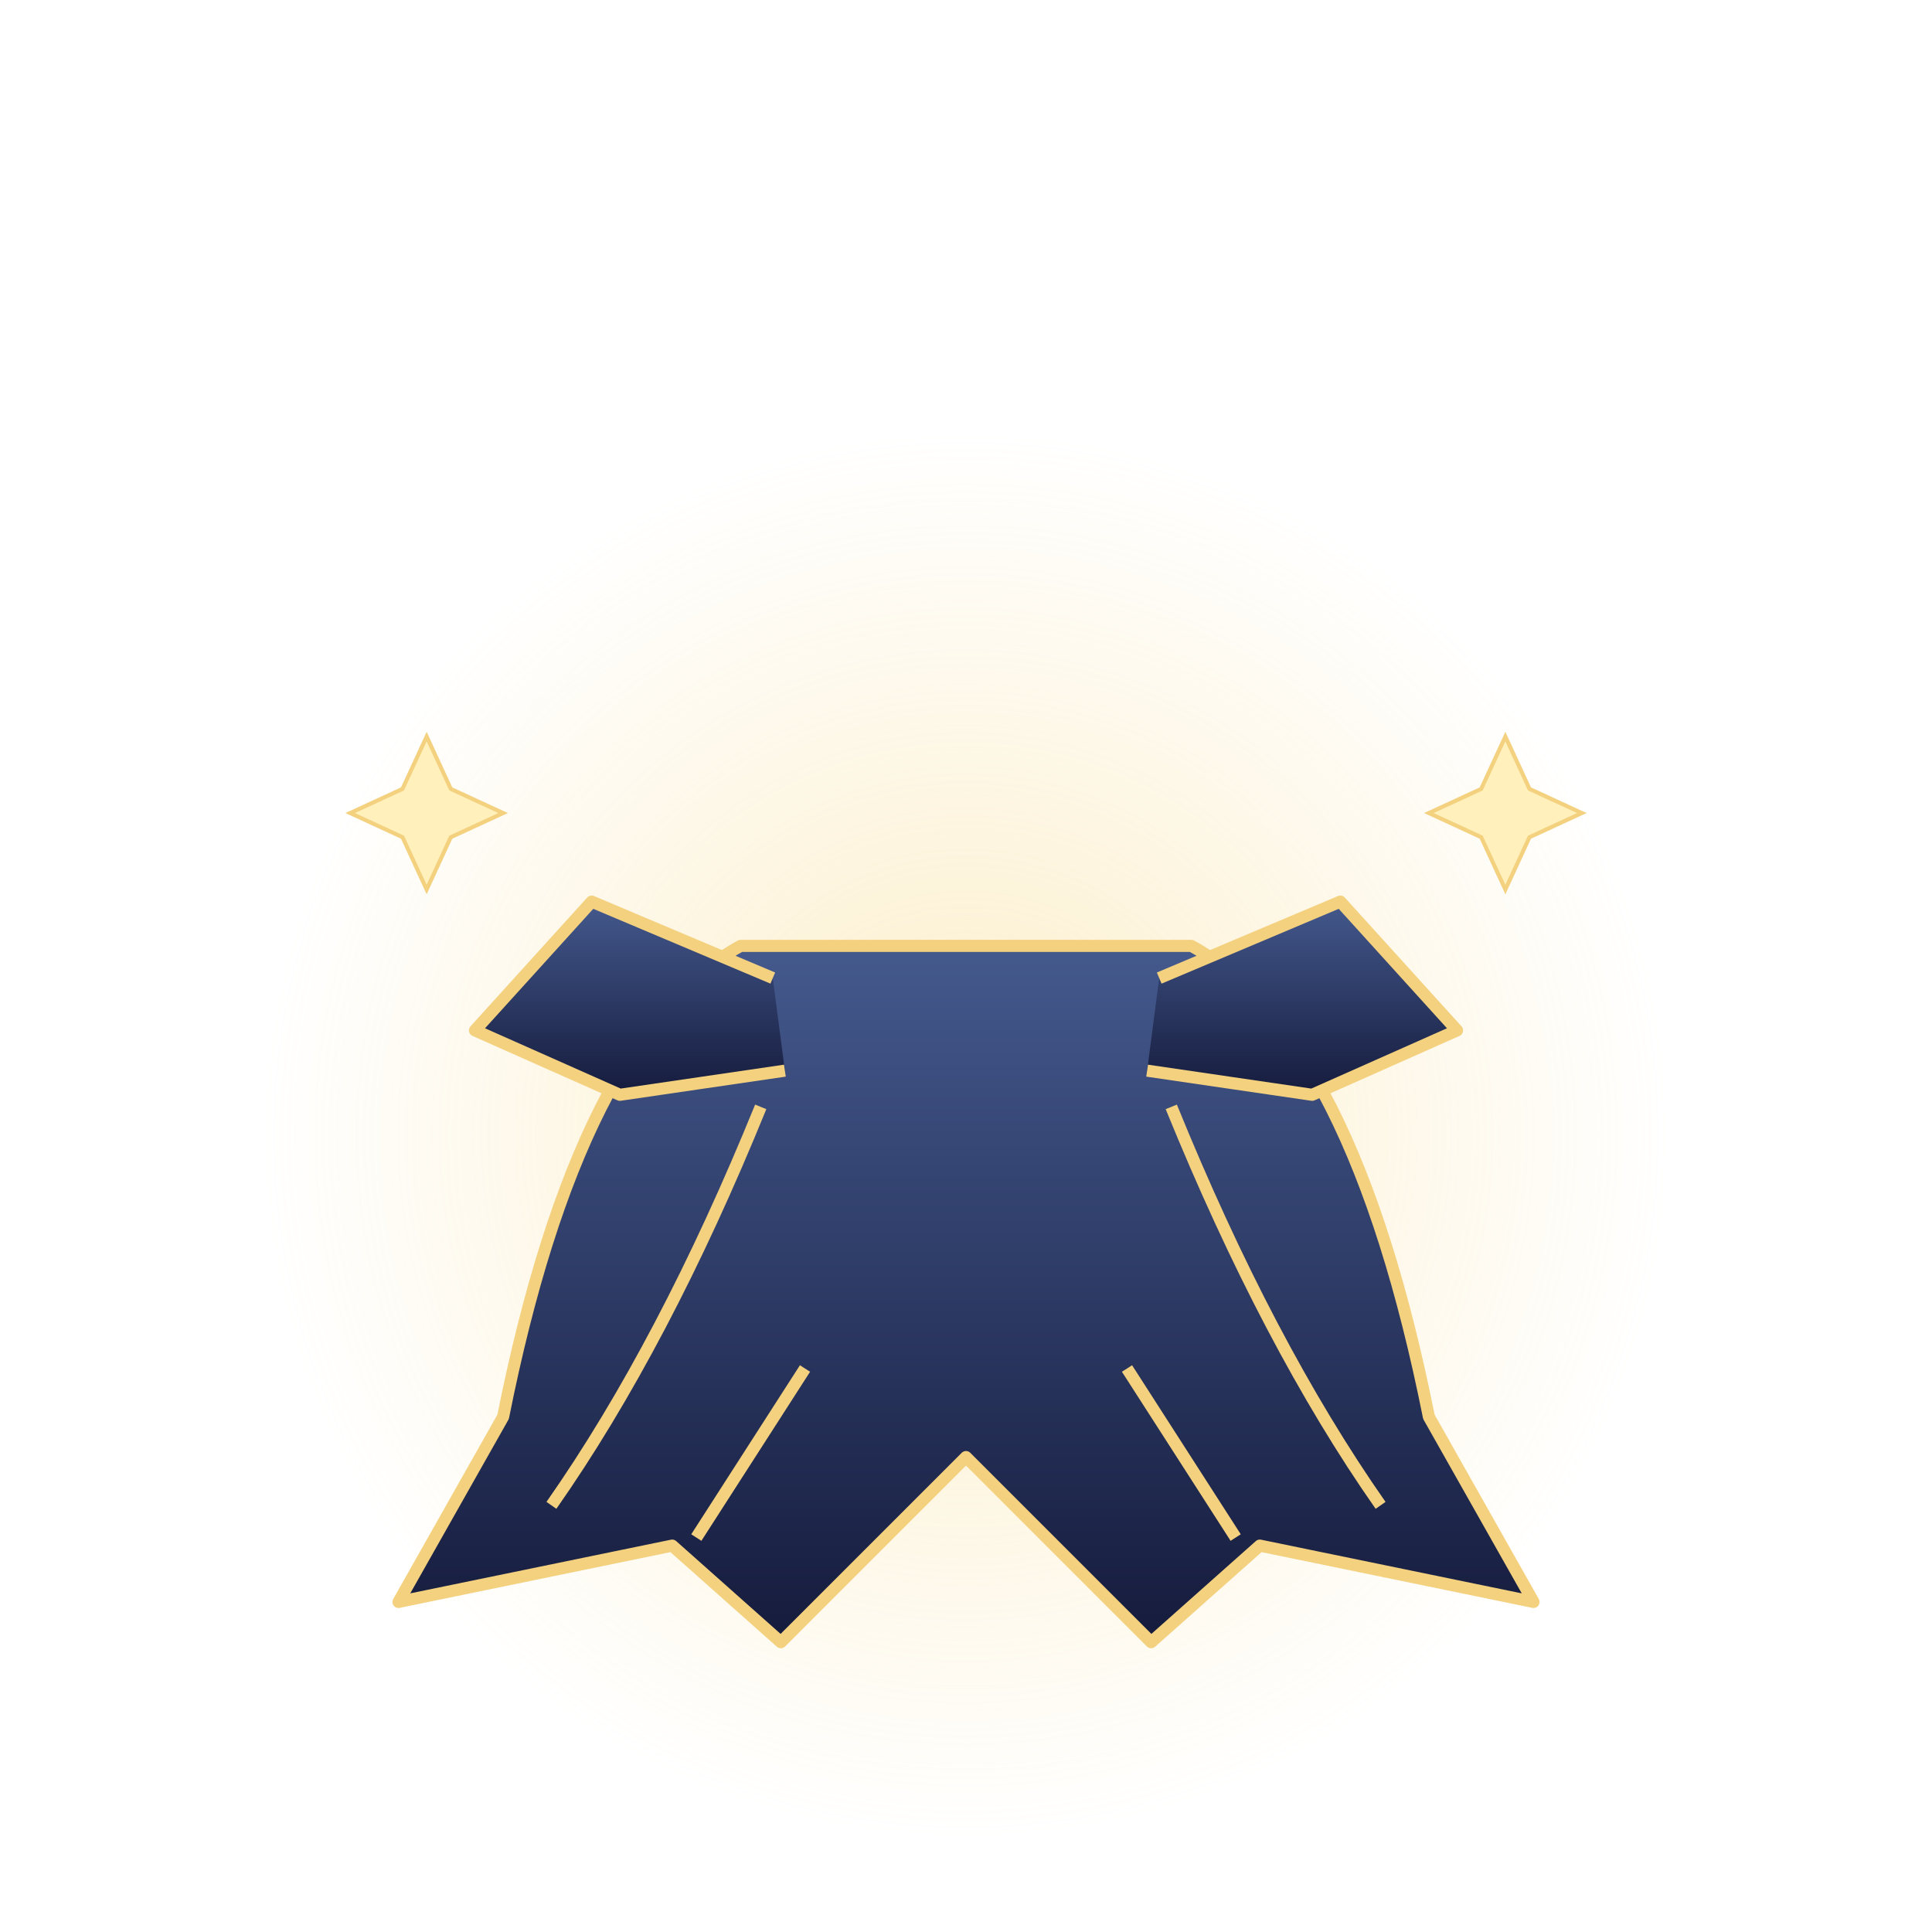
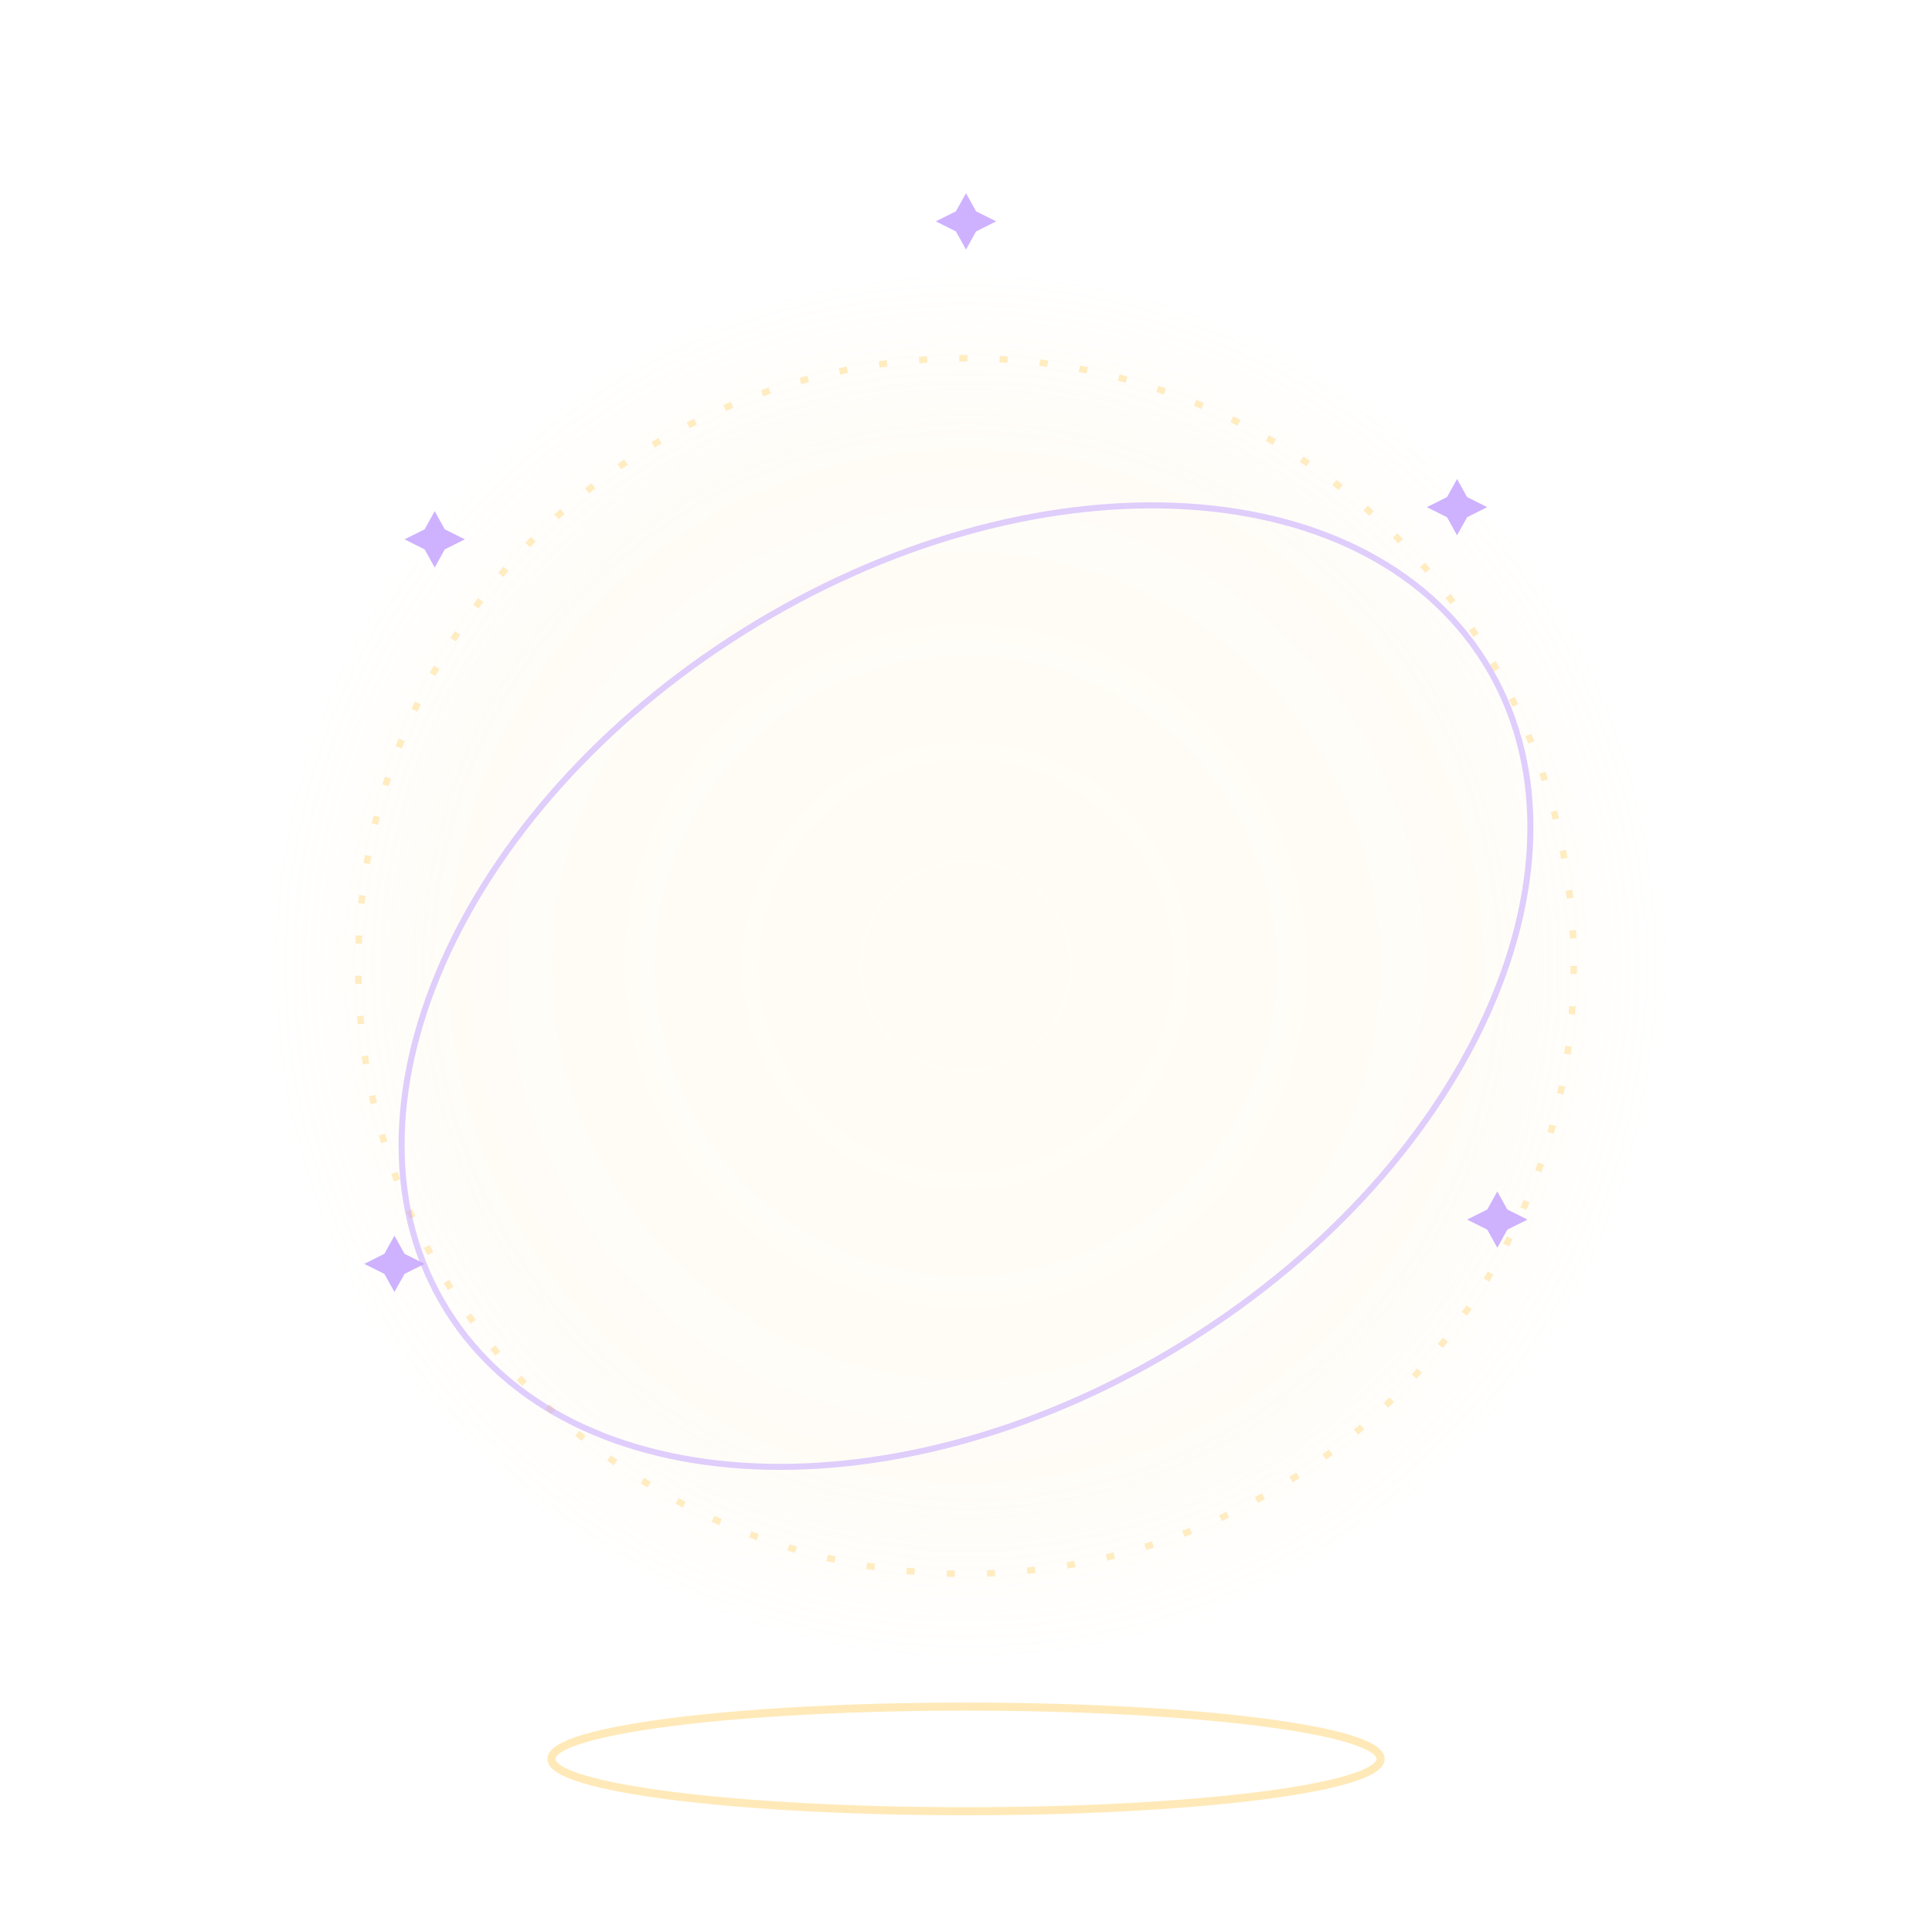
<svg xmlns="http://www.w3.org/2000/svg" viewBox="0 0 480 480">
  <defs>
-     <linearGradient id="n" x2="0" y2="1">
-       <stop stop-color="#44598d" />
-       <stop offset="1" stop-color="#151b3c" />
-     </linearGradient>
-     <radialGradient id="a">
-       <stop stop-color="#f7d477" stop-opacity=".4" />
-       <stop offset="1" stop-color="#f7d477" stop-opacity="0" />
+     <radialGradient id="g">
+       <stop stop-color="#ffe09a" stop-opacity=".10" />
+       <stop offset=".75" stop-color="#ffe09a" stop-opacity=".08" />
+       <stop offset="1" stop-color="#ffe09a" stop-opacity="0" />
    </radialGradient>
  </defs>
-   <ellipse cx="240" cy="282" rx="177" ry="174" fill="url(#a)" />
-   <g fill="url(#n)" stroke="#f4d17f" stroke-width="3" stroke-linejoin="round">
-     <path d="M184 235Q144 257 125 352L99 398 167 384 194 408 240 362 286 408 313 384 381 398 355 352Q336 257 296 235Z" />
-     <path d="M192 243l-45-19-29 32 36 16 41-6m93-23 45-19 29 32-36 16-41-6" />
-     <path fill="none" d="M137 374q28-40 52-99m154 99q-28-40-52-99M173 382l27-42m107 42-27-42" />
-   </g>
-   <g stroke="#f4d17f" fill="#fff0bc">
-     <path d="M106 183l6 13 13 6-13 6-6 13-6-13-13-6 13-6Z" />
-     <path d="M374 183l6 13 13 6-13 6-6 13-6-13-13-6 13-6Z" />
-   </g>
+   <circle cx="240" cy="240" r="174" fill="url(#g)" />
+   <circle cx="240" cy="240" r="151" fill="none" stroke="#ffe09a" stroke-width="1.6" stroke-dasharray="2 8" opacity=".6" />
+   <ellipse cx="240" cy="245" rx="152" ry="104" transform="rotate(-32 240 245)" fill="none" stroke="#c5a5ff" stroke-width="1.5" opacity=".55" />
+   <path d="M108 127l2.5 4.5 5 2.5-5 2.5-2.5 4.5-2.5-4.5-5-2.5 5-2.5z" fill="#c5a5ff" opacity=".85" />
+   <path d="M362 119l2.5 4.5 5 2.5-5 2.5-2.5 4.5-2.5-4.5-5-2.5 5-2.5z" fill="#c5a5ff" opacity=".85" />
+   <path d="M98 307l2.5 4.5 5 2.5-5 2.5-2.5 4.5-2.5-4.5-5-2.5 5-2.5z" fill="#c5a5ff" opacity=".85" />
+   <path d="M372 296l2.5 4.5 5 2.5-5 2.5-2.5 4.5-2.5-4.5-5-2.5 5-2.5z" fill="#c5a5ff" opacity=".85" />
+   <path d="M240 48l2.5 4.5 5 2.5-5 2.5-2.5 4.5-2.5-4.5-5-2.5 5-2.5z" fill="#c5a5ff" opacity=".85" />
+   <ellipse cx="240" cy="437" rx="103" ry="13" fill="none" stroke="#ffe09a" stroke-width="2" opacity=".7" />
</svg>
